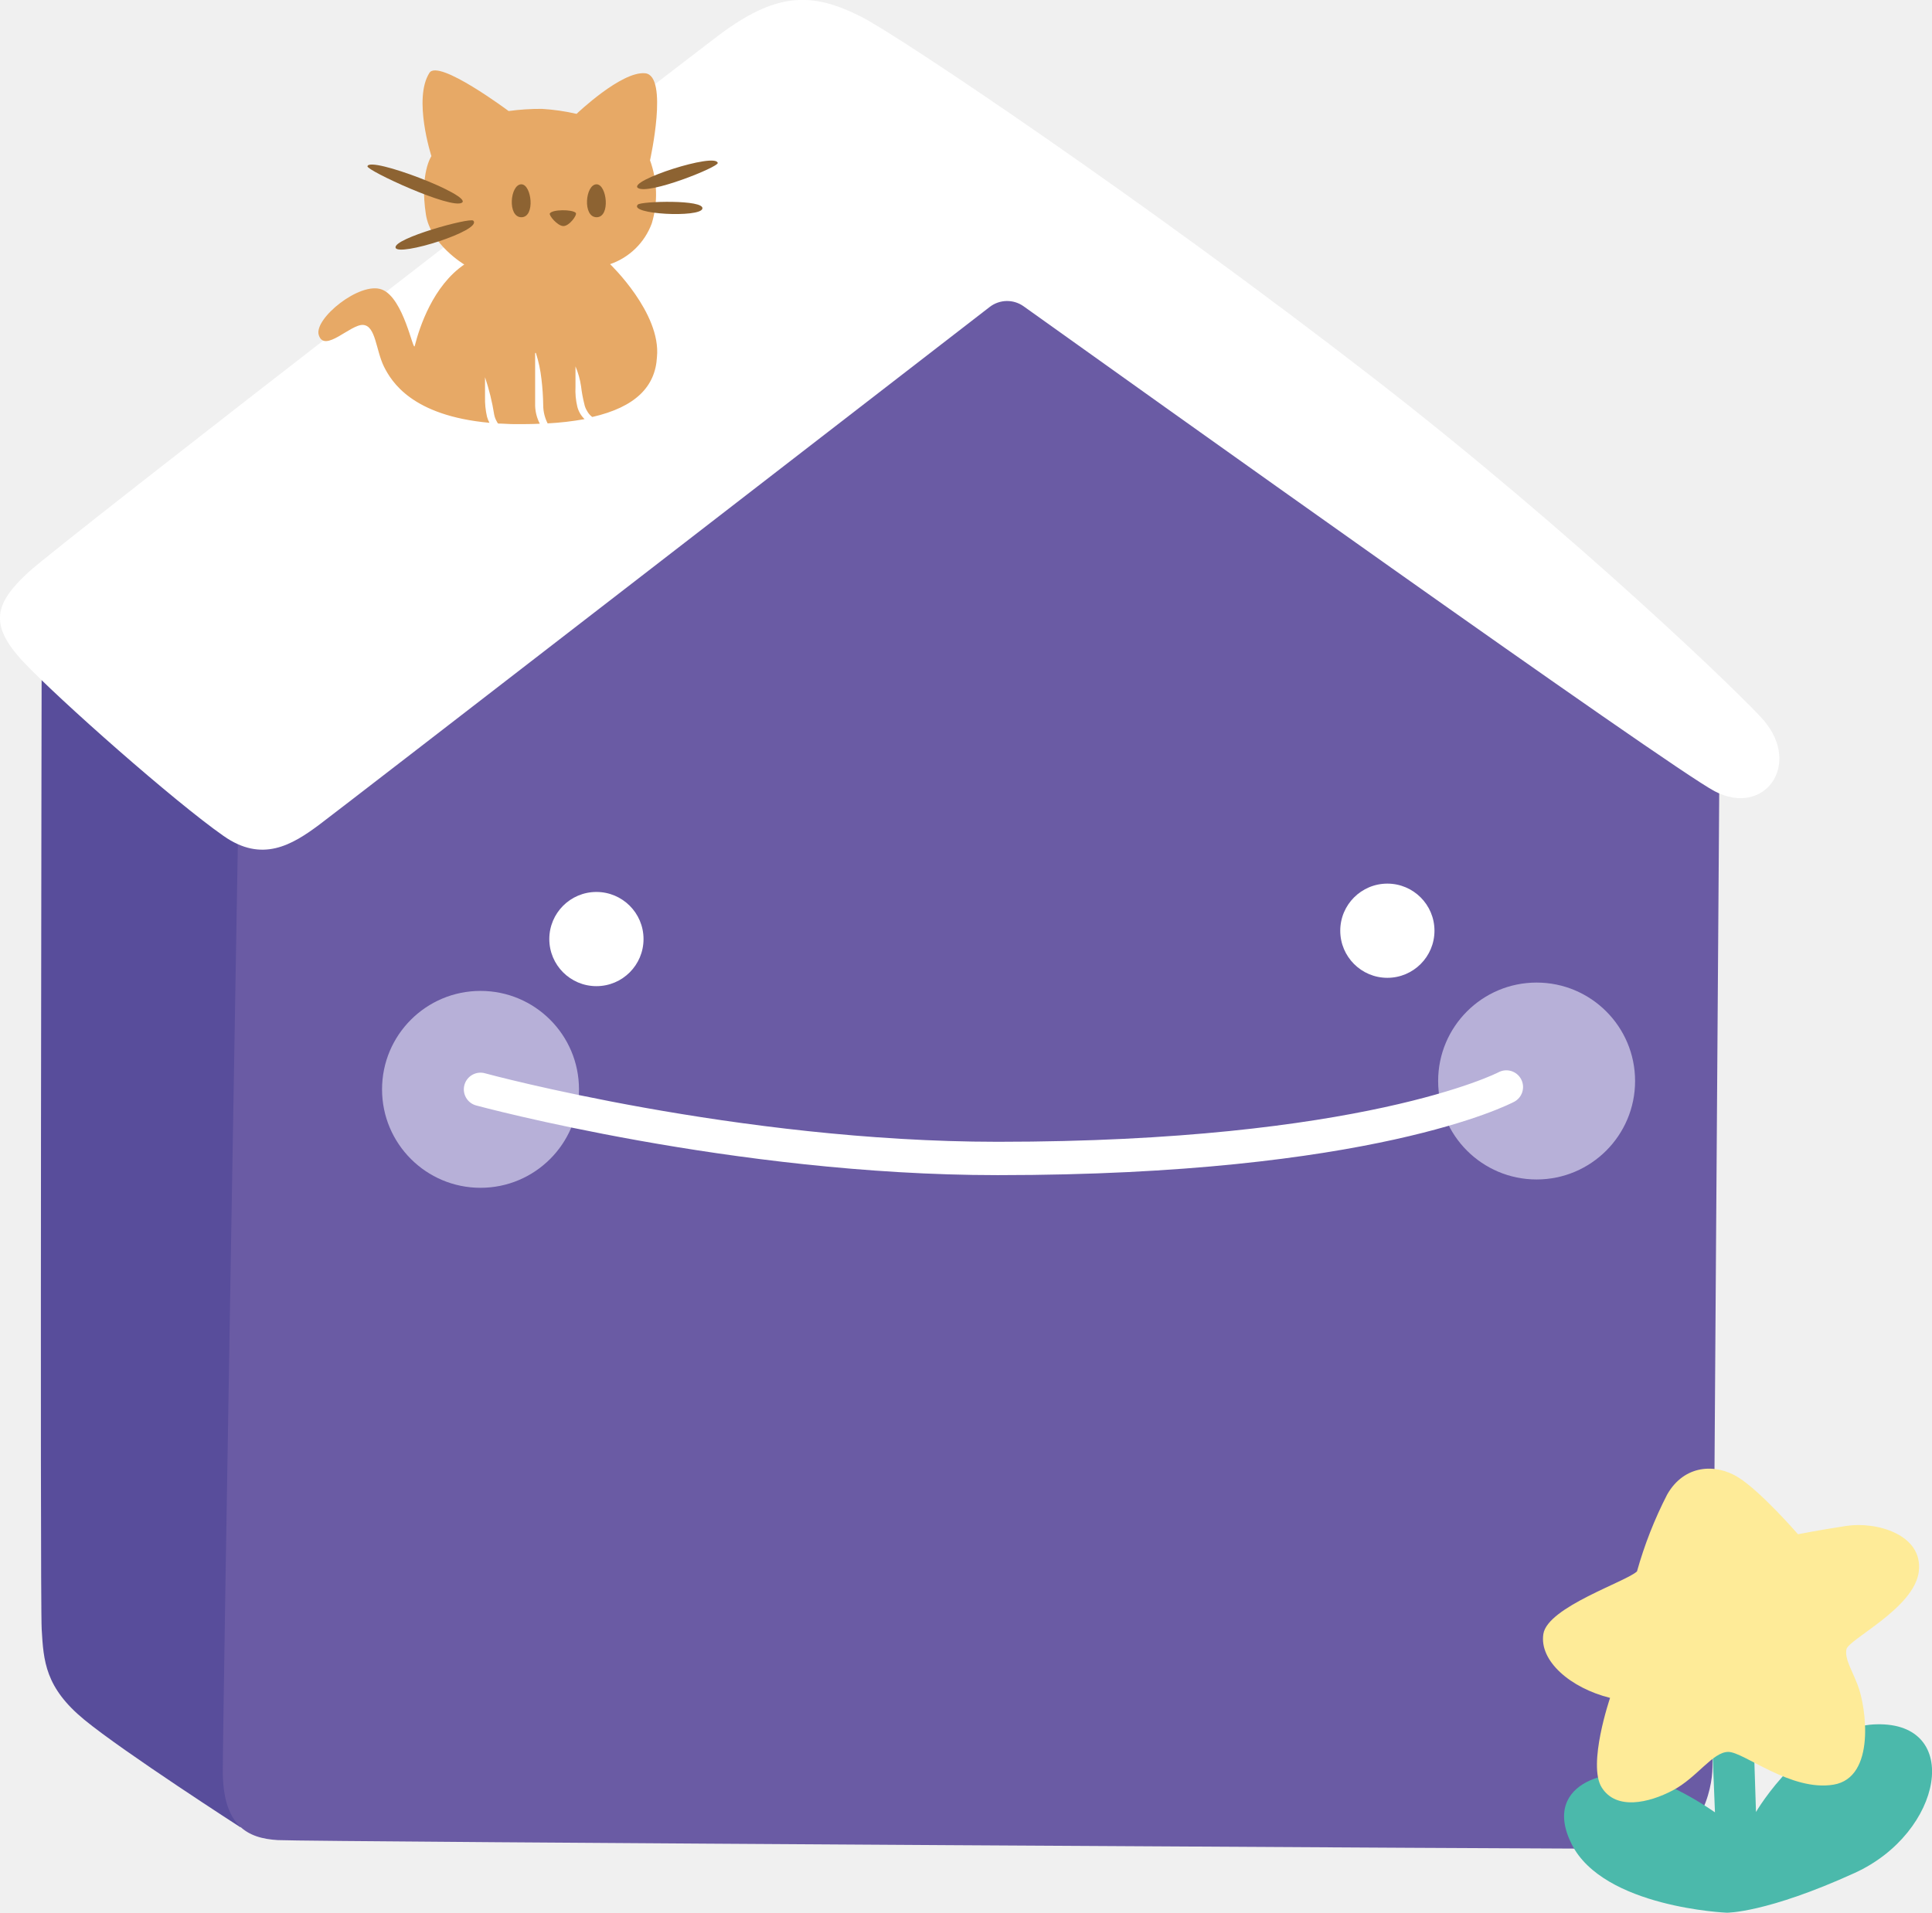
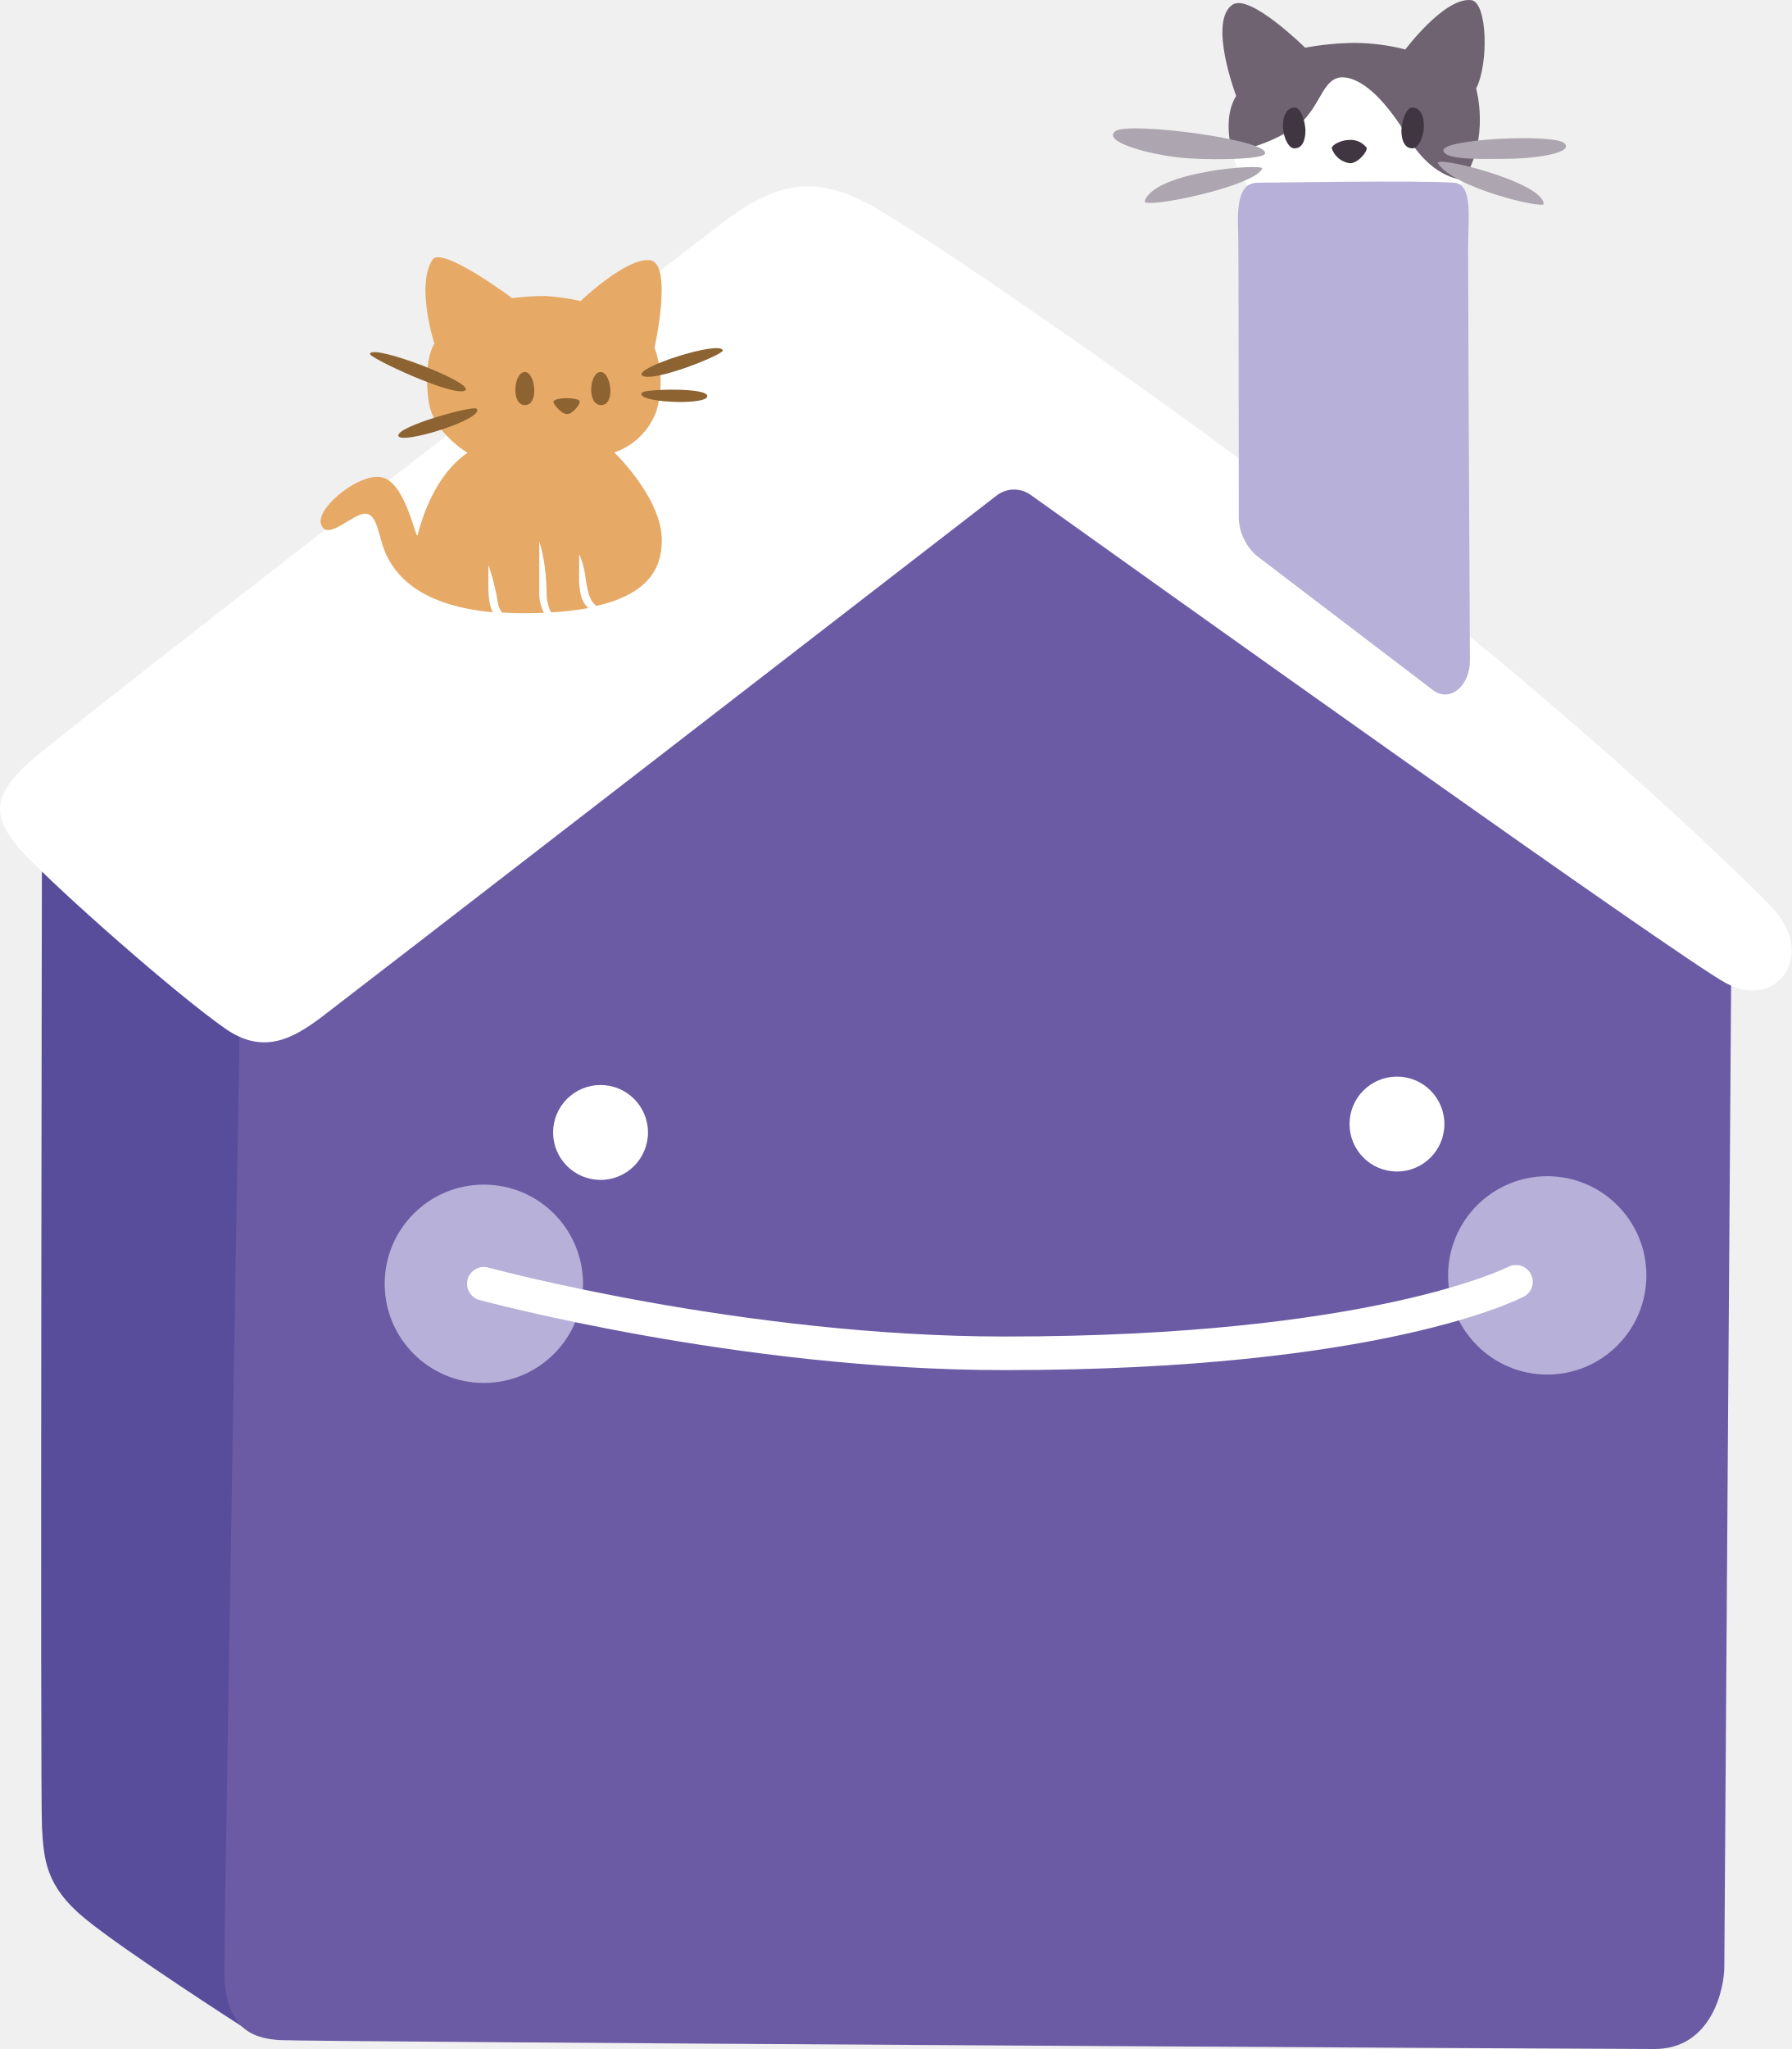
- <svg xmlns="http://www.w3.org/2000/svg" id="Layer_1" data-name="Layer 1" viewBox="0 0 231.71 229.4">
+ <svg xmlns="http://www.w3.org/2000/svg" id="Layer_1" data-name="Layer 1" viewBox="0 0 213.41 243.99">
  <defs>
-     <style>.cls-1{fill:#584d9b;}.cls-2{fill:#6a5ba4;}.cls-3{fill:#b7b0d8;}.cls-4{fill:#fff;}.cls-5{fill:#e7a966;}.cls-6{fill:#8d6332;}.cls-7{fill:#4bb9ab;}.cls-8{fill:#feeb98;}</style>
+     <style>.cls-1{fill:#584d9b;}.cls-2{fill:#6a5ba4;}.cls-3{fill:#b7b0d8;}.cls-4{fill:#fff;}.cls-5{fill:#e7a966;}.cls-6{fill:#8d6332;}.cls-7{fill:#6f6372;}.cls-8{fill:#ada5af;}.cls-9{fill:#403642;}</style>
  </defs>
-   <path class="cls-1" d="M185.56,363s-.22,114.35,0,118.18.42,7,5.11,10.86,18.75,12.92,18.75,12.92l1.26-126Z" transform="translate(-180.56 -285.74)" />
-   <path class="cls-2" d="M386.79,375.31s-.85,119.88-.85,122.44-1.49,9.79-8.31,9.79-160.13-.85-163.75-1.06-6.6-1.7-6.6-8.3,1.91-117.34,1.91-117.34l90.51-68.56Z" transform="translate(-180.56 -285.74)" />
-   <circle class="cls-3" cx="57.63" cy="130.68" r="11.81" />
-   <circle class="cls-4" cx="71.53" cy="112.65" r="5.65" />
-   <circle class="cls-3" cx="184.29" cy="129.68" r="11.81" />
-   <circle class="cls-4" cx="166.39" cy="111.65" r="5.65" />
-   <path class="cls-4" d="M300.29,426.71h-.12c-31.64,0-62.2-8.28-62.51-8.36a2,2,0,0,1,1.06-3.86c.3.09,30.36,8.21,61.45,8.22h.11c43.62,0,59.84-8.25,60-8.34a2,2,0,0,1,1.88,3.54C361.48,418.26,345.12,426.71,300.29,426.71Z" transform="translate(-180.56 -285.74)" />
-   <path class="cls-4" d="M299.26,322.56a3.41,3.41,0,0,1,4.06-.08c12.47,8.91,77.53,55.38,82.89,58.18,5.92,3.1,10.43-3.1,5.92-8.46-2.1-2.5-22.62-22.35-46.79-41.07-27.74-21.5-57.16-41.22-61.49-43.38-5.93-3-10.21-3-17.26,2.35s-78.71,60.66-82.66,64.32-4.8,6.21-.56,10.72,18.13,16.78,24,20.88c4.61,3.24,8.18,1.13,11.56-1.41C222,382.31,286.94,332.08,299.26,322.56Z" transform="translate(-180.56 -285.74)" />
-   <path class="cls-5" d="M253.73,317.43a8.16,8.16,0,0,0,5-4.89,12,12,0,0,0-.21-7.57s2.26-10.15-.58-10.44-8.23,4.87-8.23,4.87a25.41,25.41,0,0,0-4.15-.6,28.5,28.5,0,0,0-4,.26s-8.39-6.27-9.49-4.59c-2,3.1.23,10,.23,10s-1.42,2.05-.66,7c.55,3.59,4.6,6,4.6,6-3.74,2.56-5.36,7.48-5.94,9.77-.19.77-1.3-5.72-3.92-6.76s-8.21,3.5-7.59,5.45c.69,2.21,3.82-1.33,5.33-1.21s1.51,3,2.49,5c.9,1.79,3.34,5.89,12.65,6.74a3.74,3.74,0,0,1-.29-.72,9.5,9.5,0,0,1-.24-2.37v-2.38a0,0,0,0,1,0,0,.05.05,0,0,1,0,0v0a27.72,27.72,0,0,1,1.1,4.49,2.64,2.64,0,0,0,.31.82.89.89,0,0,0,.16.25c.63,0,1.29.07,2,.07,1.07,0,2.06,0,3-.05a5.05,5.05,0,0,1-.56-2.15l0-6.34a0,0,0,0,1,.09,0v0a16.1,16.1,0,0,1,.67,3.15,30.1,30.1,0,0,1,.21,3.14,4.76,4.76,0,0,0,.53,2.16,35.43,35.43,0,0,0,4.43-.51,3.14,3.14,0,0,1-.87-1.49,8.46,8.46,0,0,1-.22-2.4l0-2.39a.05.05,0,0,1,0-.05s0,0,0,0v0a9.8,9.8,0,0,1,.67,2.4,16.43,16.43,0,0,0,.39,2.12,2.49,2.49,0,0,0,.33.83,2.14,2.14,0,0,0,.53.65l.1.07c5.2-1.19,7.56-3.66,7.75-7.19C259.87,323.29,253.73,317.43,253.73,317.43Z" transform="translate(-180.56 -285.74)" />
-   <path class="cls-6" d="M224.63,305.69c-.09.5,10.08,5.22,11.34,4.36S224.86,304.43,224.63,305.69Z" transform="translate(-180.56 -285.74)" />
-   <path class="cls-6" d="M237.32,312.21c-.4-.4-9.59,2.12-9.32,3.24S238.49,313.38,237.32,312.21Z" transform="translate(-180.56 -285.74)" />
-   <path class="cls-6" d="M266.64,305.29c.09.49-8.31,3.86-9.57,3S266.42,304,266.64,305.29Z" transform="translate(-180.56 -285.74)" />
-   <path class="cls-6" d="M257.06,310.28c.4-.4,8-.63,7.74.49S255.89,311.45,257.06,310.28Z" transform="translate(-180.56 -285.74)" />
-   <path class="cls-6" d="M252.11,307.85c-1.36,0-1.7,3.95,0,3.95S253.34,307.85,252.11,307.85Z" transform="translate(-180.56 -285.74)" />
-   <path class="cls-6" d="M243.09,307.85c-1.36,0-1.7,3.95,0,3.95S244.32,307.85,243.09,307.85Z" transform="translate(-180.56 -285.74)" />
-   <path class="cls-6" d="M246.5,311.35c.28-.5,2.67-.51,3.11-.08.23.23-.78,1.61-1.49,1.59S246.38,311.58,246.5,311.35Z" transform="translate(-180.56 -285.74)" />
-   <path class="cls-7" d="M390.87,494.11l.29,9s6-10.3,14.44-10.52c10.38-.28,8,13-2.6,17.83s-15.34,4.77-15.34,4.77-14.8-.61-18.61-8.23,5.34-9.59,9.67-7.86a38.43,38.43,0,0,1,7.52,4.05l-.45-11.26Z" transform="translate(-180.56 -285.74)" />
-   <path class="cls-8" d="M376.89,474.24c-1.19,1.2-10.72,4.27-11.23,7.51s3.24,6.48,8,7.67c0,0-2.73,8-1,10.75s5.63,1.87,8.53.34,4.78-4.61,6.65-4.61,7.51,4.78,12.62,3.93,3.91-9.35,2.9-11.94c-.81-2.09-1.53-3.07-1.36-4.27s8.18-4.94,8.69-9.38-5.11-6-8.69-5.45-5.8,1-5.8,1-4.44-5.12-7.16-6.82-6.48-1.54-8.53,2.05A49.14,49.14,0,0,0,376.89,474.24Z" transform="translate(-180.56 -285.74)" />
+   <path class="cls-1" d="M171.08,402.74s-.22,114.36,0,118.19.42,7,5.11,10.86S195,544.71,195,544.71l1.25-126Z" transform="translate(-166.08 -303.34)" />
+   <path class="cls-2" d="M372.31,415.1s-.85,119.88-.85,122.44-1.49,9.79-8.31,9.79S203,546.48,199.4,546.27s-6.6-1.7-6.6-8.31,1.91-117.33,1.91-117.33l90.51-68.57Z" transform="translate(-166.08 -303.34)" />
+   <circle class="cls-3" cx="57.63" cy="152.87" r="11.81" />
+   <circle class="cls-4" cx="71.53" cy="134.85" r="5.65" />
+   <circle class="cls-3" cx="184.29" cy="151.87" r="11.81" />
+   <circle class="cls-4" cx="166.39" cy="133.85" r="5.65" />
+   <path class="cls-4" d="M285.81,466.49h-.12c-31.64,0-62.2-8.27-62.51-8.35a2,2,0,1,1,1.06-3.86c.3.08,30.36,8.2,61.45,8.21h.11c43.63,0,59.84-8.25,60-8.33a2,2,0,0,1,1.87,3.53C347,458.05,330.64,466.49,285.81,466.49Z" transform="translate(-166.08 -303.34)" />
+   <path class="cls-4" d="M284.78,362.35a3.39,3.39,0,0,1,4.06-.08c12.47,8.91,77.53,55.37,82.89,58.18,5.92,3.1,10.43-3.1,5.92-8.46-2.1-2.5-22.62-22.35-46.78-41.07-27.75-21.5-57.17-41.22-61.5-43.38-5.93-3-10.21-3-17.26,2.35s-78.71,60.65-82.66,64.32-4.79,6.21-.56,10.72,18.13,16.78,24,20.88c4.62,3.24,8.18,1.13,11.56-1.41C207.5,422.1,272.46,371.87,284.78,362.35Z" transform="translate(-166.08 -303.34)" />
+   <path class="cls-5" d="M239.25,357.22a8.16,8.16,0,0,0,5-4.89,12,12,0,0,0-.21-7.58s2.26-10.14-.58-10.43-8.23,4.87-8.23,4.87a25.41,25.41,0,0,0-4.15-.6,29.47,29.47,0,0,0-4,.25s-8.39-6.26-9.49-4.58c-2,3.1.23,10,.23,10s-1.42,2-.66,7c.55,3.59,4.6,6,4.6,6-3.74,2.57-5.36,7.49-5.93,9.78-.2.77-1.3-5.72-3.93-6.76s-8.21,3.5-7.59,5.45c.69,2.21,3.82-1.33,5.33-1.22s1.51,3,2.5,5c.89,1.79,3.33,5.89,12.64,6.74a3.74,3.74,0,0,1-.29-.72,9.5,9.5,0,0,1-.24-2.37v-2.38a.05.05,0,0,1,.05-.05l0,0v0a27.72,27.72,0,0,1,1.1,4.49,2.64,2.64,0,0,0,.31.82,1.07,1.07,0,0,0,.16.25c.63,0,1.29.07,2,.07,1.07,0,2.06,0,3-.05a5.09,5.09,0,0,1-.56-2.16l0-6.34a0,0,0,0,1,0,0s0,0,0,0v0a16.1,16.1,0,0,1,.67,3.15,27.59,27.59,0,0,1,.21,3.14,4.76,4.76,0,0,0,.53,2.16,35.21,35.21,0,0,0,4.43-.51,3.14,3.14,0,0,1-.87-1.49,8.46,8.46,0,0,1-.22-2.4l0-2.39a0,0,0,0,1,.05-.05s0,0,0,0v0a9.8,9.8,0,0,1,.67,2.4,16.43,16.43,0,0,0,.39,2.12,2.82,2.82,0,0,0,.33.83,2.27,2.27,0,0,0,.53.65l.1.07c5.2-1.19,7.56-3.66,7.75-7.19C245.39,363.08,239.25,357.22,239.25,357.22Z" transform="translate(-166.08 -303.34)" />
+   <path class="cls-6" d="M210.15,345.48c-.09.49,10.08,5.22,11.34,4.36S210.38,344.22,210.15,345.48Z" transform="translate(-166.08 -303.34)" />
+   <path class="cls-6" d="M222.84,352c-.4-.4-9.58,2.12-9.31,3.24S224,353.17,222.84,352Z" transform="translate(-166.08 -303.34)" />
+   <path class="cls-6" d="M252.17,345.07c.08.5-8.32,3.87-9.58,3S251.94,343.81,252.17,345.07Z" transform="translate(-166.08 -303.34)" />
+   <path class="cls-6" d="M242.58,350.07c.4-.4,8-.63,7.74.49S241.42,351.24,242.58,350.07Z" transform="translate(-166.08 -303.34)" />
+   <path class="cls-6" d="M237.63,347.64c-1.35,0-1.69,3.94.05,3.94S238.87,347.64,237.63,347.64Z" transform="translate(-166.08 -303.34)" />
+   <path class="cls-6" d="M228.61,347.64c-1.36,0-1.7,3.94,0,3.94S229.84,347.64,228.61,347.64Z" transform="translate(-166.08 -303.34)" />
+   <path class="cls-6" d="M232,351.14c.27-.5,2.66-.51,3.1-.08.23.23-.77,1.61-1.49,1.59S231.9,351.37,232,351.14Z" transform="translate(-166.08 -303.34)" />
+   <path class="cls-4" d="M334.46,318.64c-2.22-3.66-5.32-5.92-7.82-6.5-4.47-1-3.6,3.66-6.52,6a16.28,16.28,0,0,1-7.28,3.26,10,10,0,0,0,3.27,5.53c3.6,2.83,19.83,3.1,23.11-.52a11.06,11.06,0,0,0,1.21-1.63C337.31,324.34,335.72,320.72,334.46,318.64Z" transform="translate(-166.08 -303.34)" />
+   <path class="cls-7" d="M341.9,313.88c1.53-3,1.33-10.29-.58-10.52-3.17-.39-7.85,5.87-7.85,5.87a24.76,24.76,0,0,0-6-.78,33.83,33.83,0,0,0-5.94.57s-6.59-6.52-8.65-5.12c-2.94,2,.44,10.86.44,10.86-1.09,1.72-1.11,4.27-.49,6.65a19,19,0,0,0,7.92-3.21c2.93-2.35,2.85-6.45,6.12-5.52,2.34.66,4.83,3.51,7,7.17,1.26,2.08,3.39,4.49,6.51,4.94C343.59,319.76,341.9,313.88,341.9,313.88Z" transform="translate(-166.08 -303.34)" />
+   <path class="cls-8" d="M316.76,321.62c.41-1.67-16.29-3.83-17.83-2.66s3.42,2.68,7.74,3.15C309.46,322.42,316.56,322.4,316.76,321.62Z" transform="translate(-166.08 -303.34)" />
+   <path class="cls-8" d="M316.42,323.41c.25-.61-12.75.26-14,3.88C302.12,328.3,315.5,325.57,316.42,323.41Z" transform="translate(-166.08 -303.34)" />
+   <path class="cls-8" d="M338,321.26c-.15-1.4,13.1-2,14.38-.89s-3.12,1.87-6.91,1.88C343.06,322.25,338.17,322.49,338,321.26Z" transform="translate(-166.08 -303.34)" />
+   <path class="cls-8" d="M349.94,327.63c0,.6-10.67-1.86-12.57-4.82C336.68,321.75,349.9,325,349.94,327.63Z" transform="translate(-166.08 -303.34)" />
+   <path class="cls-9" d="M320.21,321c-.63,0-1.3-1.27-1.32-2.64s.53-2.2,1.36-2.22,1.32,1.83,1.32,2.78S321.26,321.07,320.21,321Z" transform="translate(-166.08 -303.34)" />
+   <path class="cls-9" d="M334.36,321c.63,0,1.31-1.27,1.32-2.64s-.53-2.2-1.36-2.22S333,318,333,318.94,333.32,321.07,334.36,321Z" transform="translate(-166.08 -303.34)" />
+   <path class="cls-9" d="M324.7,321c0-.4,1.08-1,2.15-1a2.41,2.41,0,0,1,2,.92c.19.37-1,1.89-2,1.86A2.66,2.66,0,0,1,324.7,321Z" transform="translate(-166.08 -303.34)" />
+   <path class="cls-3" d="M313.55,330.59c.08,1.7.06,26.87.08,34a6.22,6.22,0,0,0,2.13,4.93l21,16c2,1.51,4.41-.46,4.4-3.55-.08-12.54-.22-46.62-.22-49.14,0-3.37.64-7.56-1.67-7.73-4.36-.31-21.84,0-23.36,0S313.35,326.15,313.55,330.59Z" transform="translate(-166.08 -303.34)" />
</svg>
